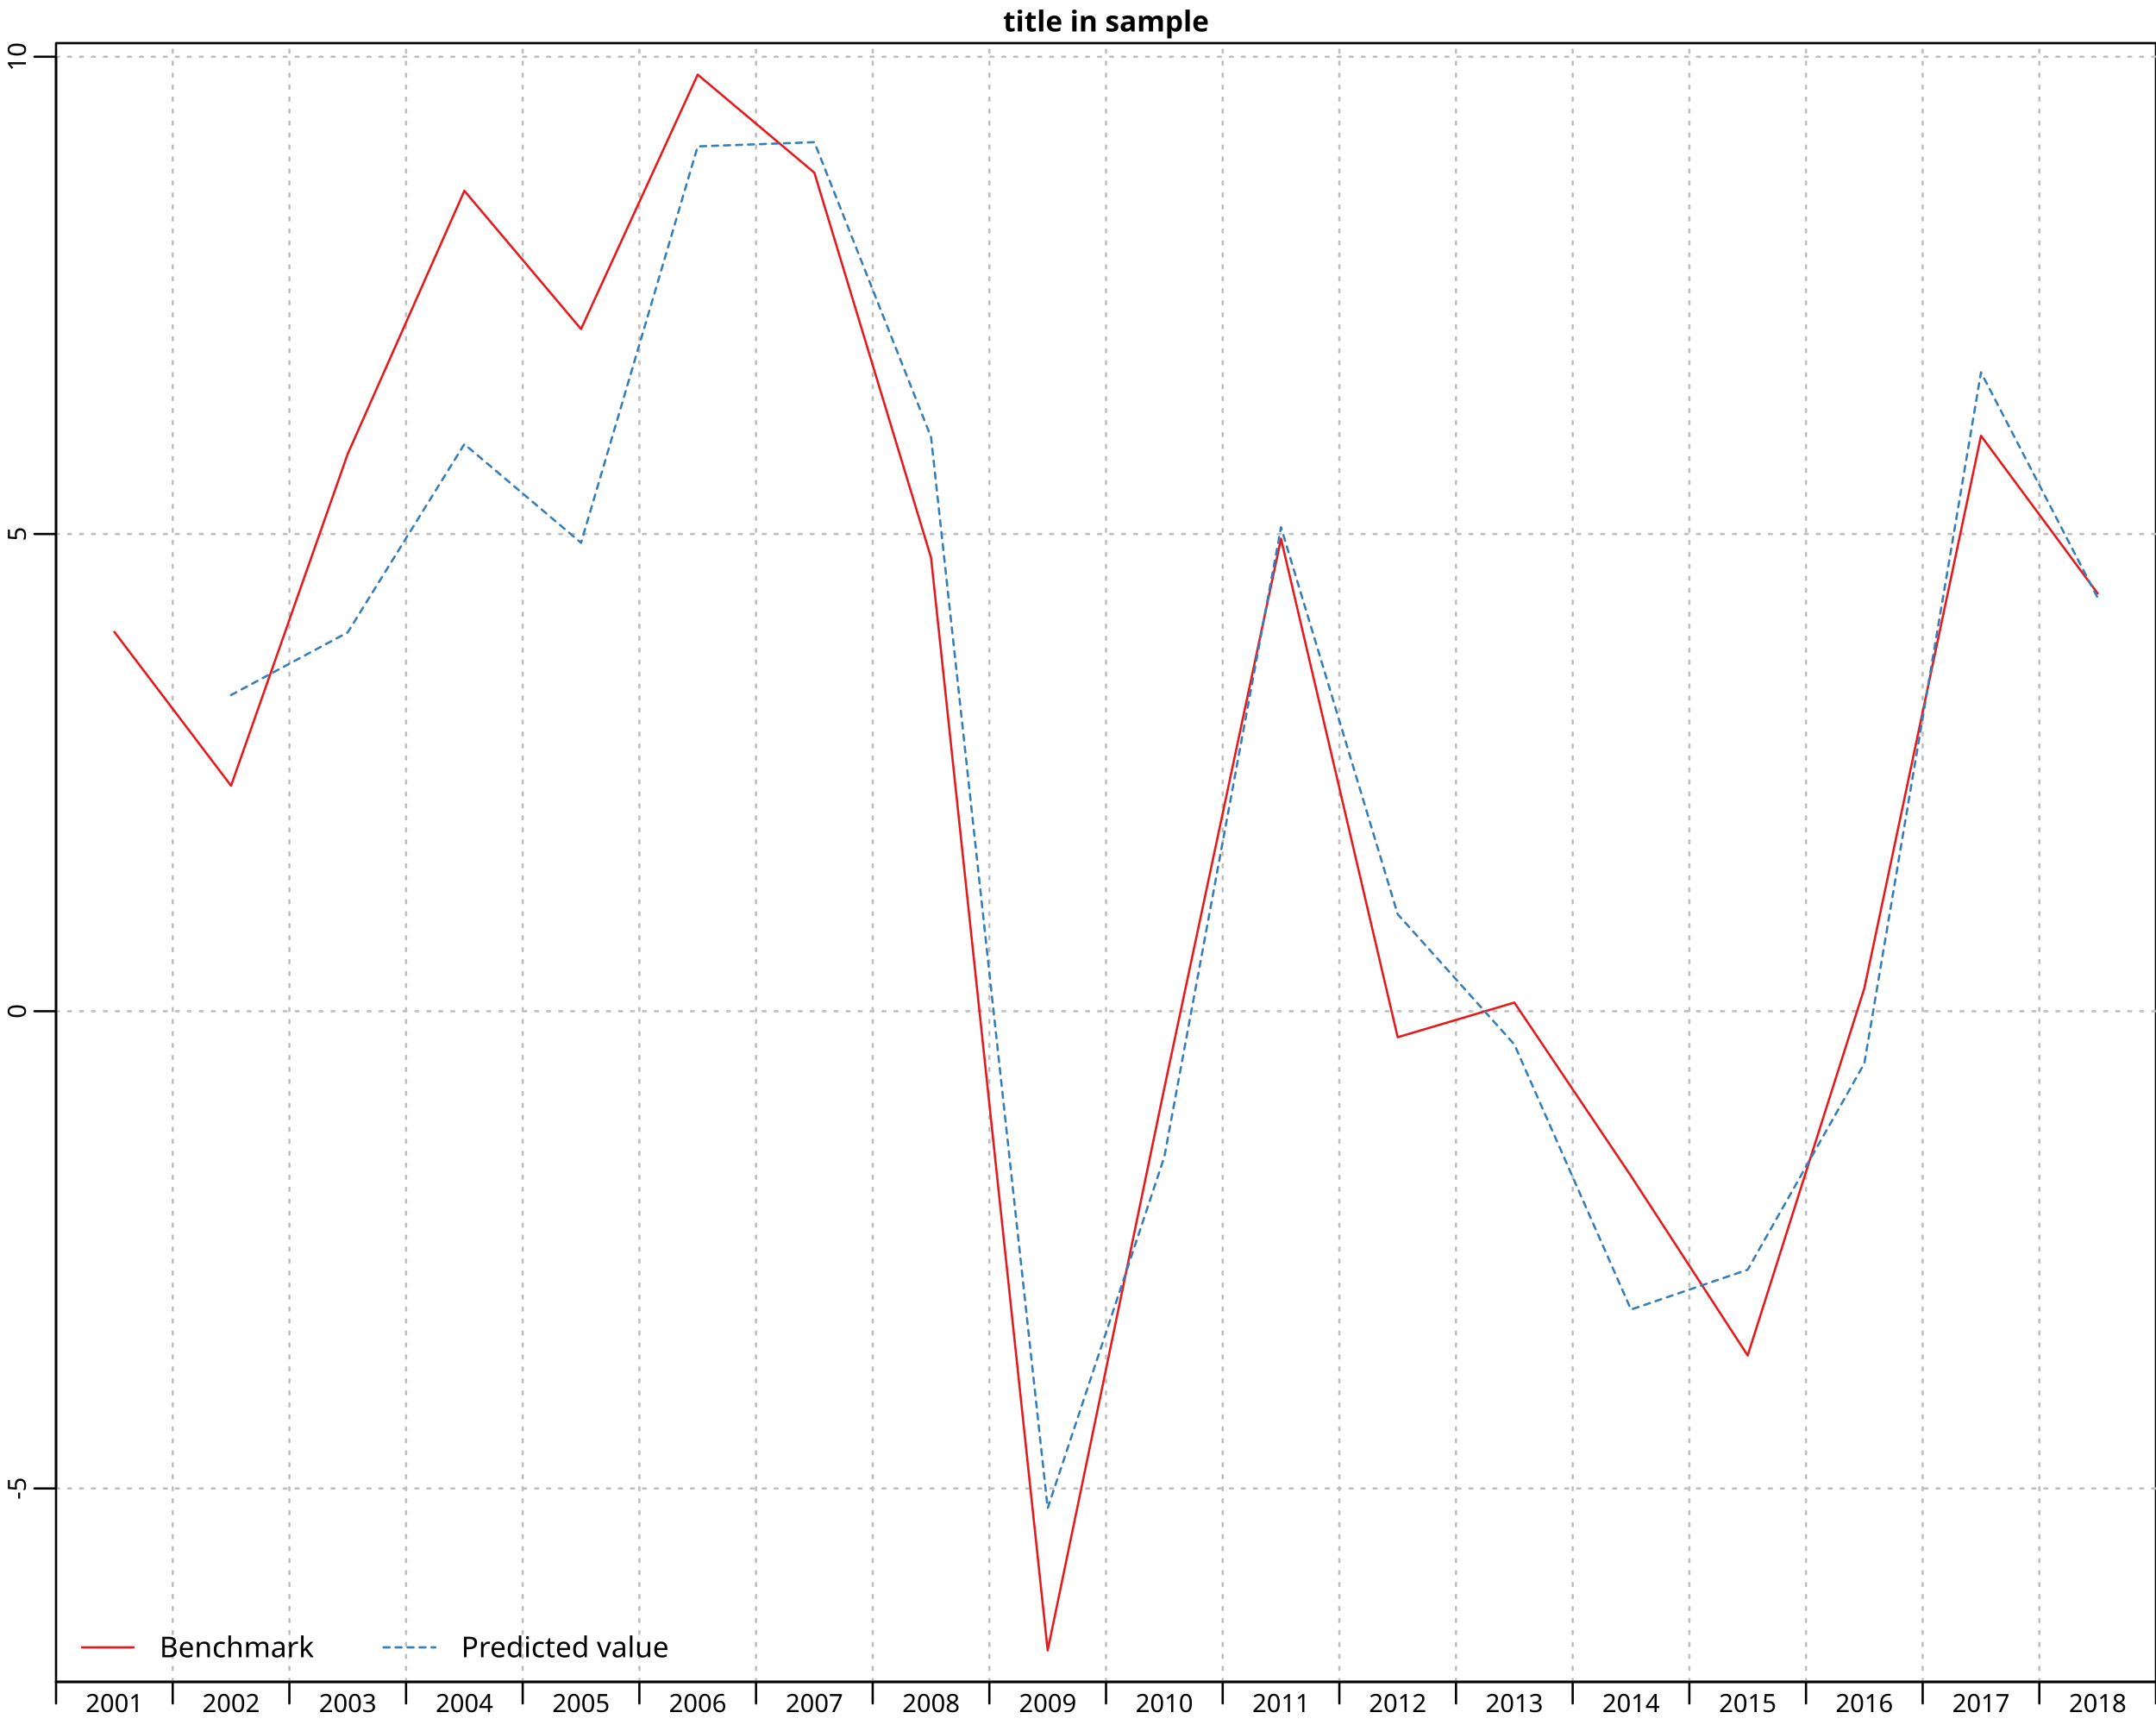
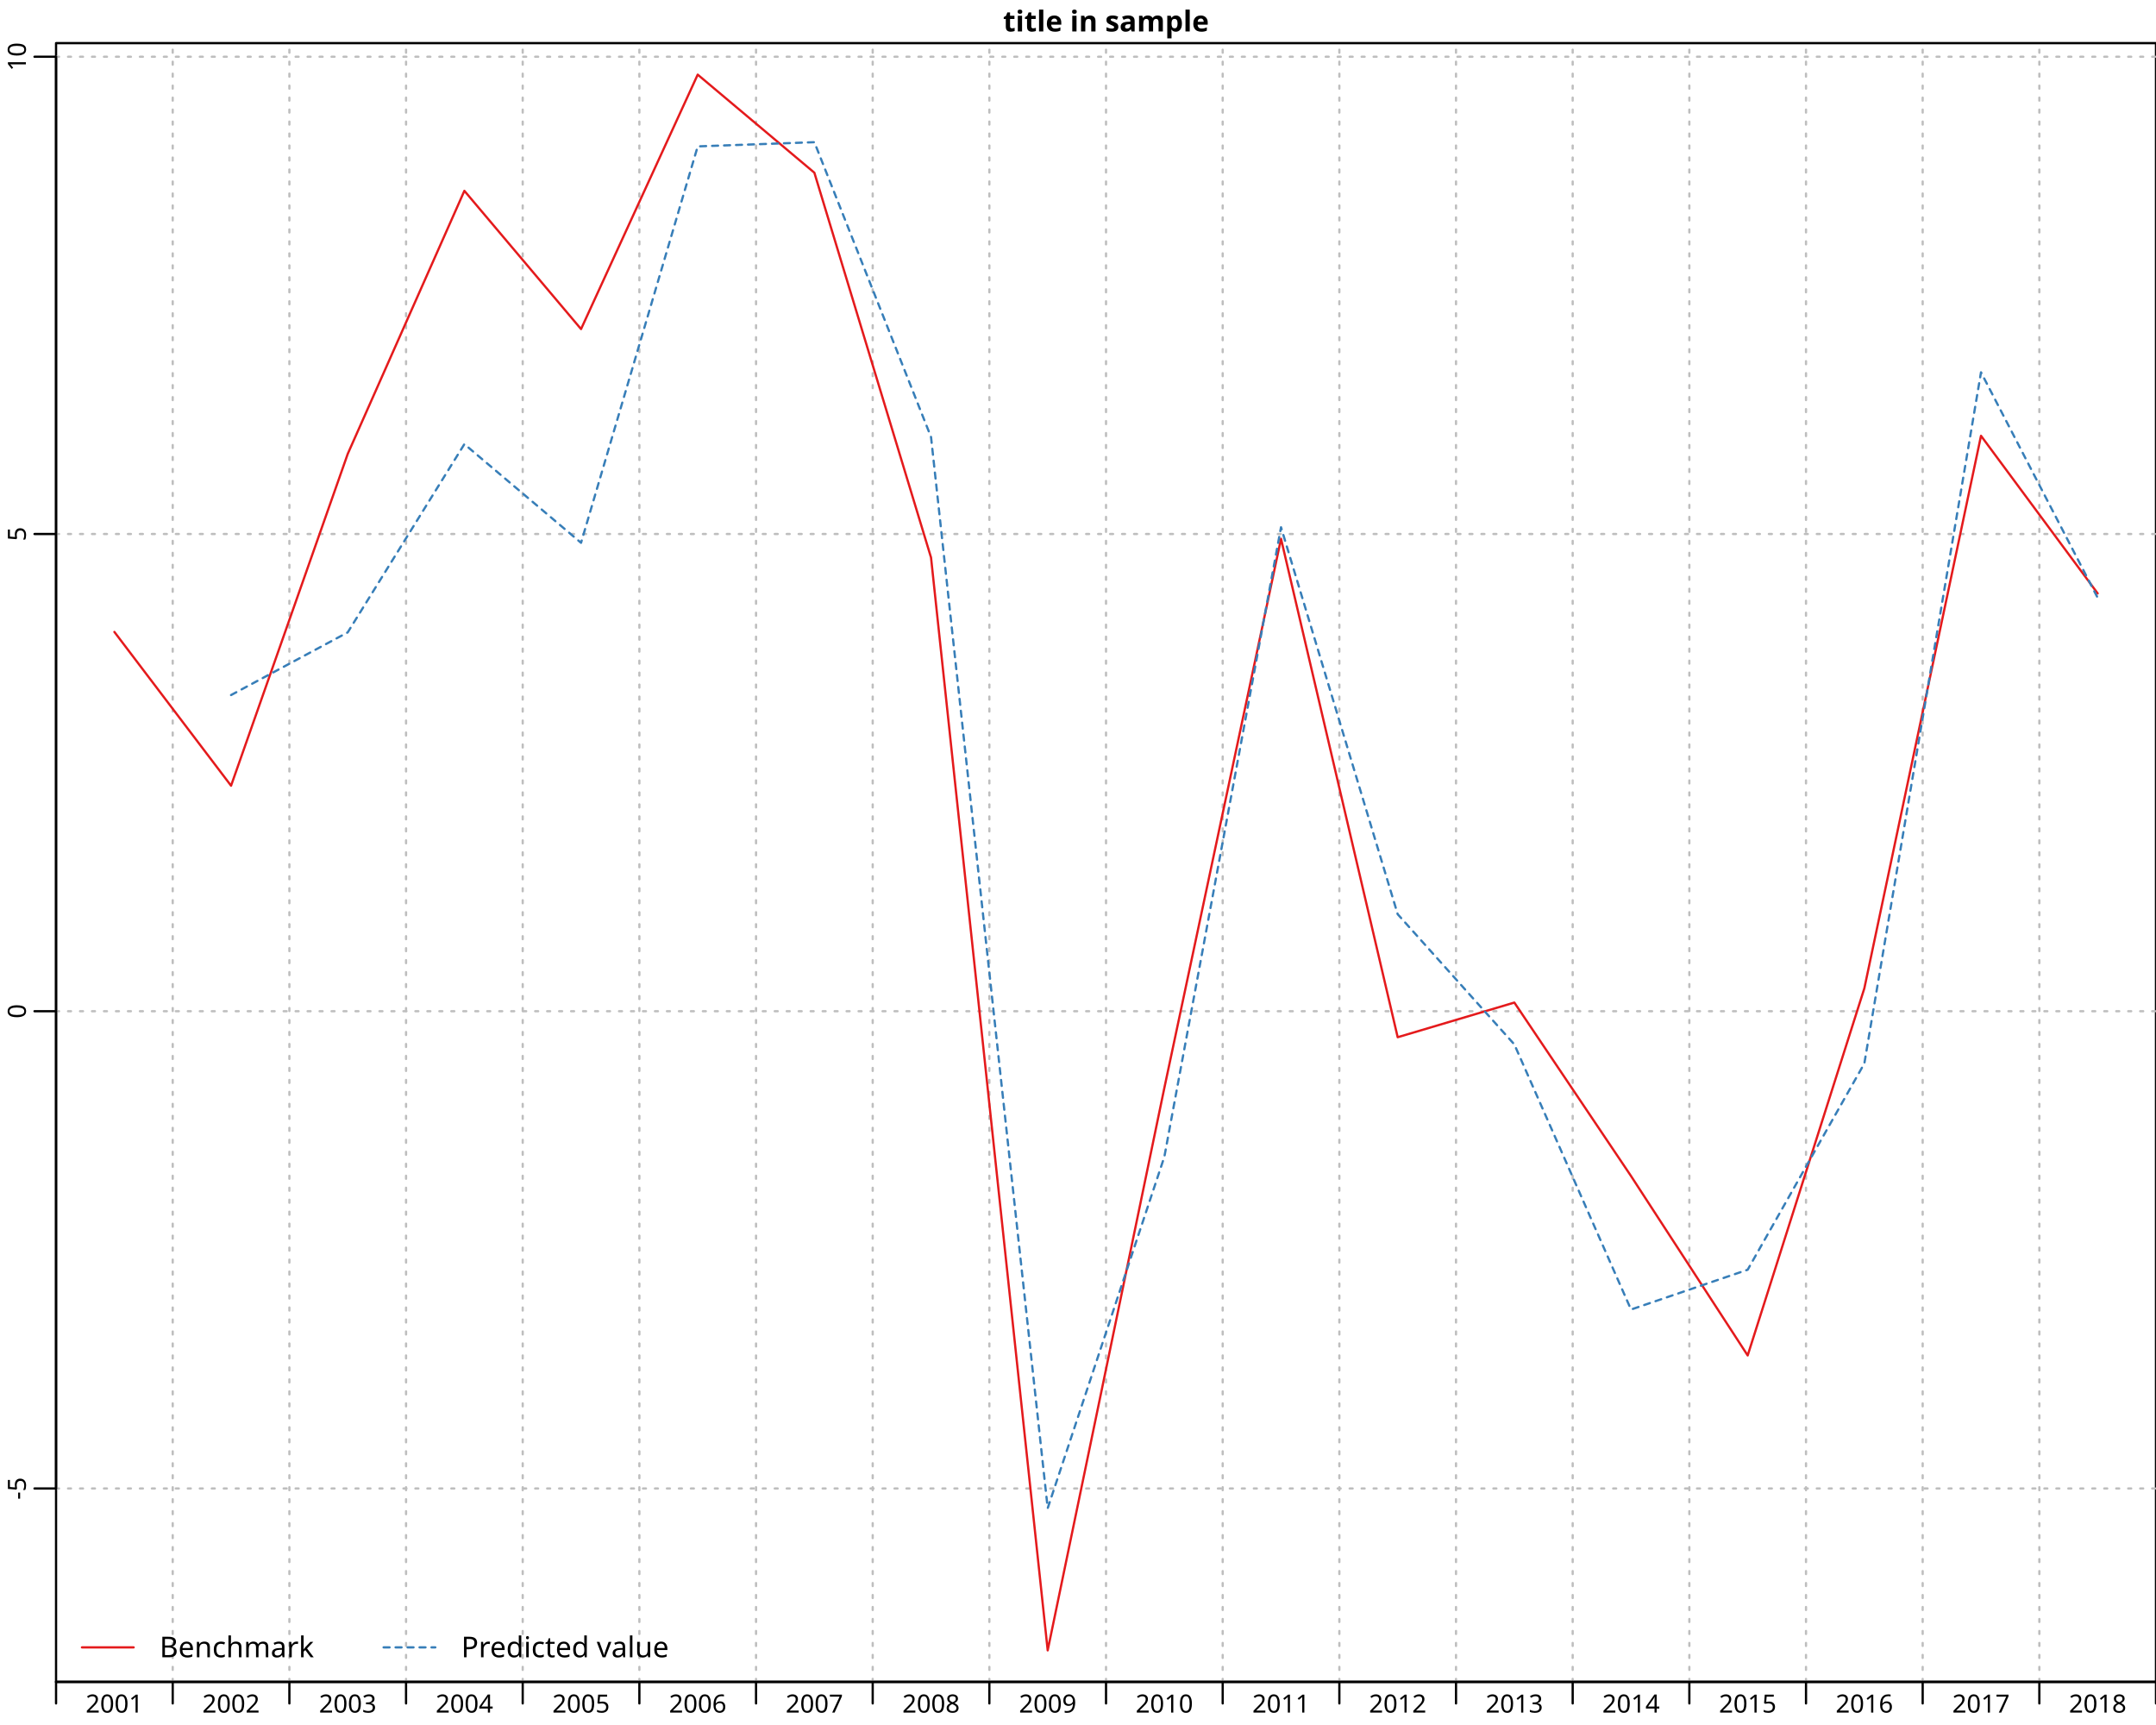
<svg xmlns="http://www.w3.org/2000/svg" class="svglite" data-engine-version="2.0" width="720.00pt" height="576.00pt" viewBox="0 0 720.00 576.00">
  <defs>
    <style type="text/css">
    .svglite line, .svglite polyline, .svglite polygon, .svglite path, .svglite rect, .svglite circle {
      fill: none;
      stroke: #000000;
      stroke-linecap: round;
      stroke-linejoin: round;
      stroke-miterlimit: 10.00;
    }
  </style>
  </defs>
  <rect width="100%" height="100%" style="stroke: none; fill: #FFFFFF;" />
  <defs>
    <clipPath id="cpMC4wMHw3MjAuMDB8MC4wMHw1NzYuMDA=">
      <rect x="0.00" y="0.00" width="720.00" height="576.00" />
    </clipPath>
  </defs>
  <g clip-path="url(#cpMC4wMHw3MjAuMDB8MC4wMHw1NzYuMDA=)">
    <polygon points="18.72,561.60 720.00,561.60 720.00,14.40 18.72,14.40 " style="stroke-width: 0.75; fill: none;" />
    <text x="369.36" y="10.50" text-anchor="middle" style="font-size: 9.60px; font-weight: bold; font-family: sans;" textLength="58.69px" lengthAdjust="spacingAndGlyphs">title in sample</text>
    <text x="369.36" y="616.32" text-anchor="middle" style="font-size: 12.00px; font-family: sans;" textLength="74.69px" lengthAdjust="spacingAndGlyphs">c(xmin, xmax)</text>
    <text transform="translate(-27.36,288.00) rotate(-90)" text-anchor="middle" style="font-size: 12.00px; font-family: sans;" textLength="74.69px" lengthAdjust="spacingAndGlyphs">c(ymin, ymax)</text>
  </g>
  <defs>
    <clipPath id="cpMTguNzJ8NzIwLjAwfDE0LjQwfDU2MS42MA==">
      <rect x="18.72" y="14.40" width="701.28" height="547.20" />
    </clipPath>
  </defs>
  <g clip-path="url(#cpMTguNzJ8NzIwLjAwfDE0LjQwfDU2MS42MA==)">
    <line x1="18.72" y1="497.02" x2="720.00" y2="497.02" style="stroke-width: 0.75; stroke: #BEBEBE; stroke-dasharray: 1.00,3.00;" />
    <line x1="18.72" y1="337.66" x2="720.00" y2="337.66" style="stroke-width: 0.75; stroke: #BEBEBE; stroke-dasharray: 1.00,3.00;" />
    <line x1="18.72" y1="178.31" x2="720.00" y2="178.31" style="stroke-width: 0.75; stroke: #BEBEBE; stroke-dasharray: 1.00,3.00;" />
    <line x1="18.72" y1="18.95" x2="720.00" y2="18.95" style="stroke-width: 0.75; stroke: #BEBEBE; stroke-dasharray: 1.00,3.00;" />
    <line x1="57.68" y1="561.60" x2="57.68" y2="14.40" style="stroke-width: 0.75; stroke: #BEBEBE; stroke-dasharray: 1.00,3.00;" />
    <line x1="96.64" y1="561.60" x2="96.64" y2="14.40" style="stroke-width: 0.75; stroke: #BEBEBE; stroke-dasharray: 1.00,3.00;" />
    <line x1="135.60" y1="561.60" x2="135.60" y2="14.40" style="stroke-width: 0.75; stroke: #BEBEBE; stroke-dasharray: 1.00,3.00;" />
    <line x1="174.56" y1="561.60" x2="174.56" y2="14.40" style="stroke-width: 0.75; stroke: #BEBEBE; stroke-dasharray: 1.00,3.00;" />
    <line x1="213.52" y1="561.60" x2="213.52" y2="14.40" style="stroke-width: 0.75; stroke: #BEBEBE; stroke-dasharray: 1.00,3.00;" />
    <line x1="252.48" y1="561.60" x2="252.48" y2="14.40" style="stroke-width: 0.75; stroke: #BEBEBE; stroke-dasharray: 1.00,3.00;" />
    <line x1="291.44" y1="561.60" x2="291.44" y2="14.40" style="stroke-width: 0.75; stroke: #BEBEBE; stroke-dasharray: 1.00,3.00;" />
    <line x1="330.40" y1="561.60" x2="330.40" y2="14.40" style="stroke-width: 0.75; stroke: #BEBEBE; stroke-dasharray: 1.00,3.00;" />
    <line x1="369.36" y1="561.60" x2="369.36" y2="14.40" style="stroke-width: 0.75; stroke: #BEBEBE; stroke-dasharray: 1.00,3.00;" />
    <line x1="408.32" y1="561.60" x2="408.32" y2="14.40" style="stroke-width: 0.75; stroke: #BEBEBE; stroke-dasharray: 1.00,3.00;" />
    <line x1="447.28" y1="561.60" x2="447.28" y2="14.40" style="stroke-width: 0.75; stroke: #BEBEBE; stroke-dasharray: 1.00,3.00;" />
    <line x1="486.24" y1="561.60" x2="486.24" y2="14.40" style="stroke-width: 0.75; stroke: #BEBEBE; stroke-dasharray: 1.00,3.00;" />
    <line x1="525.20" y1="561.60" x2="525.20" y2="14.40" style="stroke-width: 0.75; stroke: #BEBEBE; stroke-dasharray: 1.00,3.00;" />
    <line x1="564.16" y1="561.60" x2="564.16" y2="14.40" style="stroke-width: 0.75; stroke: #BEBEBE; stroke-dasharray: 1.00,3.00;" />
    <line x1="603.12" y1="561.60" x2="603.12" y2="14.40" style="stroke-width: 0.75; stroke: #BEBEBE; stroke-dasharray: 1.00,3.00;" />
    <line x1="642.08" y1="561.60" x2="642.08" y2="14.40" style="stroke-width: 0.75; stroke: #BEBEBE; stroke-dasharray: 1.00,3.00;" />
    <line x1="681.04" y1="561.60" x2="681.04" y2="14.40" style="stroke-width: 0.75; stroke: #BEBEBE; stroke-dasharray: 1.00,3.00;" />
    <polyline points="38.20,211.01 77.16,262.36 116.12,151.58 155.08,63.72 194.04,109.88 233.00,24.92 271.96,57.67 310.92,186.18 349.88,551.08 388.84,363.25 427.80,179.90 466.76,346.34 505.72,334.77 544.68,392.69 583.64,452.60 622.60,330.02 661.56,145.52 700.52,198.15 " style="stroke-width: 0.75; stroke: #E41A1C;" />
    <polyline points="77.16,232.09 116.12,211.16 155.08,148.30 194.04,181.25 233.00,48.88 271.96,47.48 310.92,145.94 349.88,503.62 388.84,386.26 427.80,176.06 466.76,305.27 505.72,348.75 544.68,437.27 583.64,423.98 622.60,355.11 661.56,124.32 700.52,199.61 " style="stroke-width: 0.75; stroke: #377EB8; stroke-dasharray: 2.00,2.00;" />
    <line x1="27.36" y1="550.08" x2="44.64" y2="550.08" style="stroke-width: 0.75; stroke: #E41A1C;" />
    <line x1="128.10" y1="550.08" x2="145.38" y2="550.08" style="stroke-width: 0.75; stroke: #377EB8; stroke-dasharray: 2.00,2.00;" />
    <text x="53.28" y="553.38" style="font-size: 9.60px; font-family: sans;" textLength="48.57px" lengthAdjust="spacingAndGlyphs">Benchmark</text>
    <text x="154.02" y="553.38" style="font-size: 9.60px; font-family: sans;" textLength="66.18px" lengthAdjust="spacingAndGlyphs">Predicted value</text>
  </g>
  <g clip-path="url(#cpMC4wMHw3MjAuMDB8MC4wMHw1NzYuMDA=)">
    <line x1="18.72" y1="497.02" x2="18.72" y2="18.95" style="stroke-width: 0.75;" />
    <line x1="18.72" y1="497.02" x2="11.52" y2="497.02" style="stroke-width: 0.75;" />
    <line x1="18.72" y1="337.66" x2="11.52" y2="337.66" style="stroke-width: 0.75;" />
    <line x1="18.72" y1="178.31" x2="11.52" y2="178.31" style="stroke-width: 0.75;" />
    <line x1="18.72" y1="18.95" x2="11.52" y2="18.95" style="stroke-width: 0.75;" />
    <text transform="translate(8.64,497.02) rotate(-90)" text-anchor="middle" style="font-size: 8.40px; font-family: sans;" textLength="7.47px" lengthAdjust="spacingAndGlyphs">-5</text>
    <text transform="translate(8.64,337.66) rotate(-90)" text-anchor="middle" style="font-size: 8.40px; font-family: sans;" textLength="4.67px" lengthAdjust="spacingAndGlyphs">0</text>
    <text transform="translate(8.64,178.31) rotate(-90)" text-anchor="middle" style="font-size: 8.40px; font-family: sans;" textLength="4.67px" lengthAdjust="spacingAndGlyphs">5</text>
    <text transform="translate(8.64,18.95) rotate(-90)" text-anchor="middle" style="font-size: 8.40px; font-family: sans;" textLength="9.34px" lengthAdjust="spacingAndGlyphs">10</text>
    <line x1="18.72" y1="561.60" x2="720.00" y2="561.60" style="stroke-width: 0.75;" />
    <line x1="18.72" y1="561.60" x2="18.72" y2="568.80" style="stroke-width: 0.75;" />
    <line x1="57.68" y1="561.60" x2="57.68" y2="568.80" style="stroke-width: 0.75;" />
    <line x1="96.64" y1="561.60" x2="96.64" y2="568.80" style="stroke-width: 0.75;" />
    <line x1="135.60" y1="561.60" x2="135.60" y2="568.80" style="stroke-width: 0.75;" />
    <line x1="174.56" y1="561.60" x2="174.56" y2="568.80" style="stroke-width: 0.75;" />
    <line x1="213.52" y1="561.60" x2="213.52" y2="568.80" style="stroke-width: 0.75;" />
    <line x1="252.48" y1="561.60" x2="252.48" y2="568.80" style="stroke-width: 0.75;" />
    <line x1="291.44" y1="561.60" x2="291.44" y2="568.80" style="stroke-width: 0.75;" />
    <line x1="330.40" y1="561.60" x2="330.40" y2="568.80" style="stroke-width: 0.75;" />
    <line x1="369.36" y1="561.60" x2="369.36" y2="568.80" style="stroke-width: 0.75;" />
    <line x1="408.32" y1="561.60" x2="408.32" y2="568.80" style="stroke-width: 0.75;" />
    <line x1="447.28" y1="561.60" x2="447.28" y2="568.80" style="stroke-width: 0.75;" />
    <line x1="486.24" y1="561.60" x2="486.24" y2="568.80" style="stroke-width: 0.75;" />
    <line x1="525.20" y1="561.60" x2="525.20" y2="568.80" style="stroke-width: 0.75;" />
    <line x1="564.16" y1="561.60" x2="564.16" y2="568.80" style="stroke-width: 0.75;" />
    <line x1="603.12" y1="561.60" x2="603.12" y2="568.80" style="stroke-width: 0.75;" />
    <line x1="642.08" y1="561.60" x2="642.08" y2="568.80" style="stroke-width: 0.75;" />
    <line x1="681.04" y1="561.60" x2="681.04" y2="568.80" style="stroke-width: 0.75;" />
    <line x1="720.00" y1="561.60" x2="720.00" y2="568.80" style="stroke-width: 0.75;" />
-     <text x="38.20" y="571.68" text-anchor="middle" style="font-size: 8.40px; font-family: sans;" textLength="18.69px" lengthAdjust="spacingAndGlyphs">2001</text>
-     <text x="77.16" y="571.68" text-anchor="middle" style="font-size: 8.40px; font-family: sans;" textLength="18.69px" lengthAdjust="spacingAndGlyphs">2002</text>
-     <text x="116.12" y="571.68" text-anchor="middle" style="font-size: 8.40px; font-family: sans;" textLength="18.69px" lengthAdjust="spacingAndGlyphs">2003</text>
-     <text x="155.08" y="571.68" text-anchor="middle" style="font-size: 8.40px; font-family: sans;" textLength="18.69px" lengthAdjust="spacingAndGlyphs">2004</text>
-     <text x="194.04" y="571.68" text-anchor="middle" style="font-size: 8.40px; font-family: sans;" textLength="18.69px" lengthAdjust="spacingAndGlyphs">2005</text>
-     <text x="233.00" y="571.68" text-anchor="middle" style="font-size: 8.40px; font-family: sans;" textLength="18.69px" lengthAdjust="spacingAndGlyphs">2006</text>
-     <text x="271.96" y="571.68" text-anchor="middle" style="font-size: 8.40px; font-family: sans;" textLength="18.69px" lengthAdjust="spacingAndGlyphs">2007</text>
-     <text x="310.92" y="571.68" text-anchor="middle" style="font-size: 8.40px; font-family: sans;" textLength="18.69px" lengthAdjust="spacingAndGlyphs">2008</text>
-     <text x="349.88" y="571.68" text-anchor="middle" style="font-size: 8.40px; font-family: sans;" textLength="18.69px" lengthAdjust="spacingAndGlyphs">2009</text>
-     <text x="388.84" y="571.68" text-anchor="middle" style="font-size: 8.40px; font-family: sans;" textLength="18.69px" lengthAdjust="spacingAndGlyphs">2010</text>
-     <text x="427.80" y="571.68" text-anchor="middle" style="font-size: 8.40px; font-family: sans;" textLength="18.69px" lengthAdjust="spacingAndGlyphs">2011</text>
-     <text x="466.76" y="571.68" text-anchor="middle" style="font-size: 8.40px; font-family: sans;" textLength="18.69px" lengthAdjust="spacingAndGlyphs">2012</text>
-     <text x="505.72" y="571.68" text-anchor="middle" style="font-size: 8.40px; font-family: sans;" textLength="18.69px" lengthAdjust="spacingAndGlyphs">2013</text>
-     <text x="544.68" y="571.68" text-anchor="middle" style="font-size: 8.40px; font-family: sans;" textLength="18.69px" lengthAdjust="spacingAndGlyphs">2014</text>
-     <text x="583.64" y="571.68" text-anchor="middle" style="font-size: 8.40px; font-family: sans;" textLength="18.69px" lengthAdjust="spacingAndGlyphs">2015</text>
-     <text x="622.60" y="571.68" text-anchor="middle" style="font-size: 8.40px; font-family: sans;" textLength="18.69px" lengthAdjust="spacingAndGlyphs">2016</text>
-     <text x="661.56" y="571.68" text-anchor="middle" style="font-size: 8.40px; font-family: sans;" textLength="18.69px" lengthAdjust="spacingAndGlyphs">2017</text>
-     <text x="700.52" y="571.68" text-anchor="middle" style="font-size: 8.40px; font-family: sans;" textLength="18.69px" lengthAdjust="spacingAndGlyphs">2018</text>
+     <text x="38.20" y="571.86" text-anchor="middle" style="font-size: 8.40px; font-family: sans;" textLength="18.69px" lengthAdjust="spacingAndGlyphs">2001</text>
+     <text x="77.16" y="571.86" text-anchor="middle" style="font-size: 8.40px; font-family: sans;" textLength="18.69px" lengthAdjust="spacingAndGlyphs">2002</text>
+     <text x="116.12" y="571.86" text-anchor="middle" style="font-size: 8.40px; font-family: sans;" textLength="18.69px" lengthAdjust="spacingAndGlyphs">2003</text>
+     <text x="155.08" y="571.86" text-anchor="middle" style="font-size: 8.40px; font-family: sans;" textLength="18.69px" lengthAdjust="spacingAndGlyphs">2004</text>
+     <text x="194.04" y="571.86" text-anchor="middle" style="font-size: 8.40px; font-family: sans;" textLength="18.69px" lengthAdjust="spacingAndGlyphs">2005</text>
+     <text x="233.00" y="571.86" text-anchor="middle" style="font-size: 8.40px; font-family: sans;" textLength="18.69px" lengthAdjust="spacingAndGlyphs">2006</text>
+     <text x="271.96" y="571.86" text-anchor="middle" style="font-size: 8.40px; font-family: sans;" textLength="18.69px" lengthAdjust="spacingAndGlyphs">2007</text>
+     <text x="310.92" y="571.86" text-anchor="middle" style="font-size: 8.40px; font-family: sans;" textLength="18.69px" lengthAdjust="spacingAndGlyphs">2008</text>
+     <text x="349.88" y="571.86" text-anchor="middle" style="font-size: 8.40px; font-family: sans;" textLength="18.69px" lengthAdjust="spacingAndGlyphs">2009</text>
+     <text x="388.84" y="571.86" text-anchor="middle" style="font-size: 8.40px; font-family: sans;" textLength="18.69px" lengthAdjust="spacingAndGlyphs">2010</text>
+     <text x="427.80" y="571.86" text-anchor="middle" style="font-size: 8.40px; font-family: sans;" textLength="18.69px" lengthAdjust="spacingAndGlyphs">2011</text>
+     <text x="466.76" y="571.86" text-anchor="middle" style="font-size: 8.40px; font-family: sans;" textLength="18.69px" lengthAdjust="spacingAndGlyphs">2012</text>
+     <text x="505.72" y="571.86" text-anchor="middle" style="font-size: 8.40px; font-family: sans;" textLength="18.69px" lengthAdjust="spacingAndGlyphs">2013</text>
+     <text x="544.68" y="571.86" text-anchor="middle" style="font-size: 8.40px; font-family: sans;" textLength="18.69px" lengthAdjust="spacingAndGlyphs">2014</text>
+     <text x="583.64" y="571.86" text-anchor="middle" style="font-size: 8.40px; font-family: sans;" textLength="18.69px" lengthAdjust="spacingAndGlyphs">2015</text>
+     <text x="622.60" y="571.86" text-anchor="middle" style="font-size: 8.40px; font-family: sans;" textLength="18.69px" lengthAdjust="spacingAndGlyphs">2016</text>
+     <text x="661.56" y="571.86" text-anchor="middle" style="font-size: 8.40px; font-family: sans;" textLength="18.69px" lengthAdjust="spacingAndGlyphs">2017</text>
+     <text x="700.52" y="571.86" text-anchor="middle" style="font-size: 8.40px; font-family: sans;" textLength="18.69px" lengthAdjust="spacingAndGlyphs">2018</text>
  </g>
</svg>
